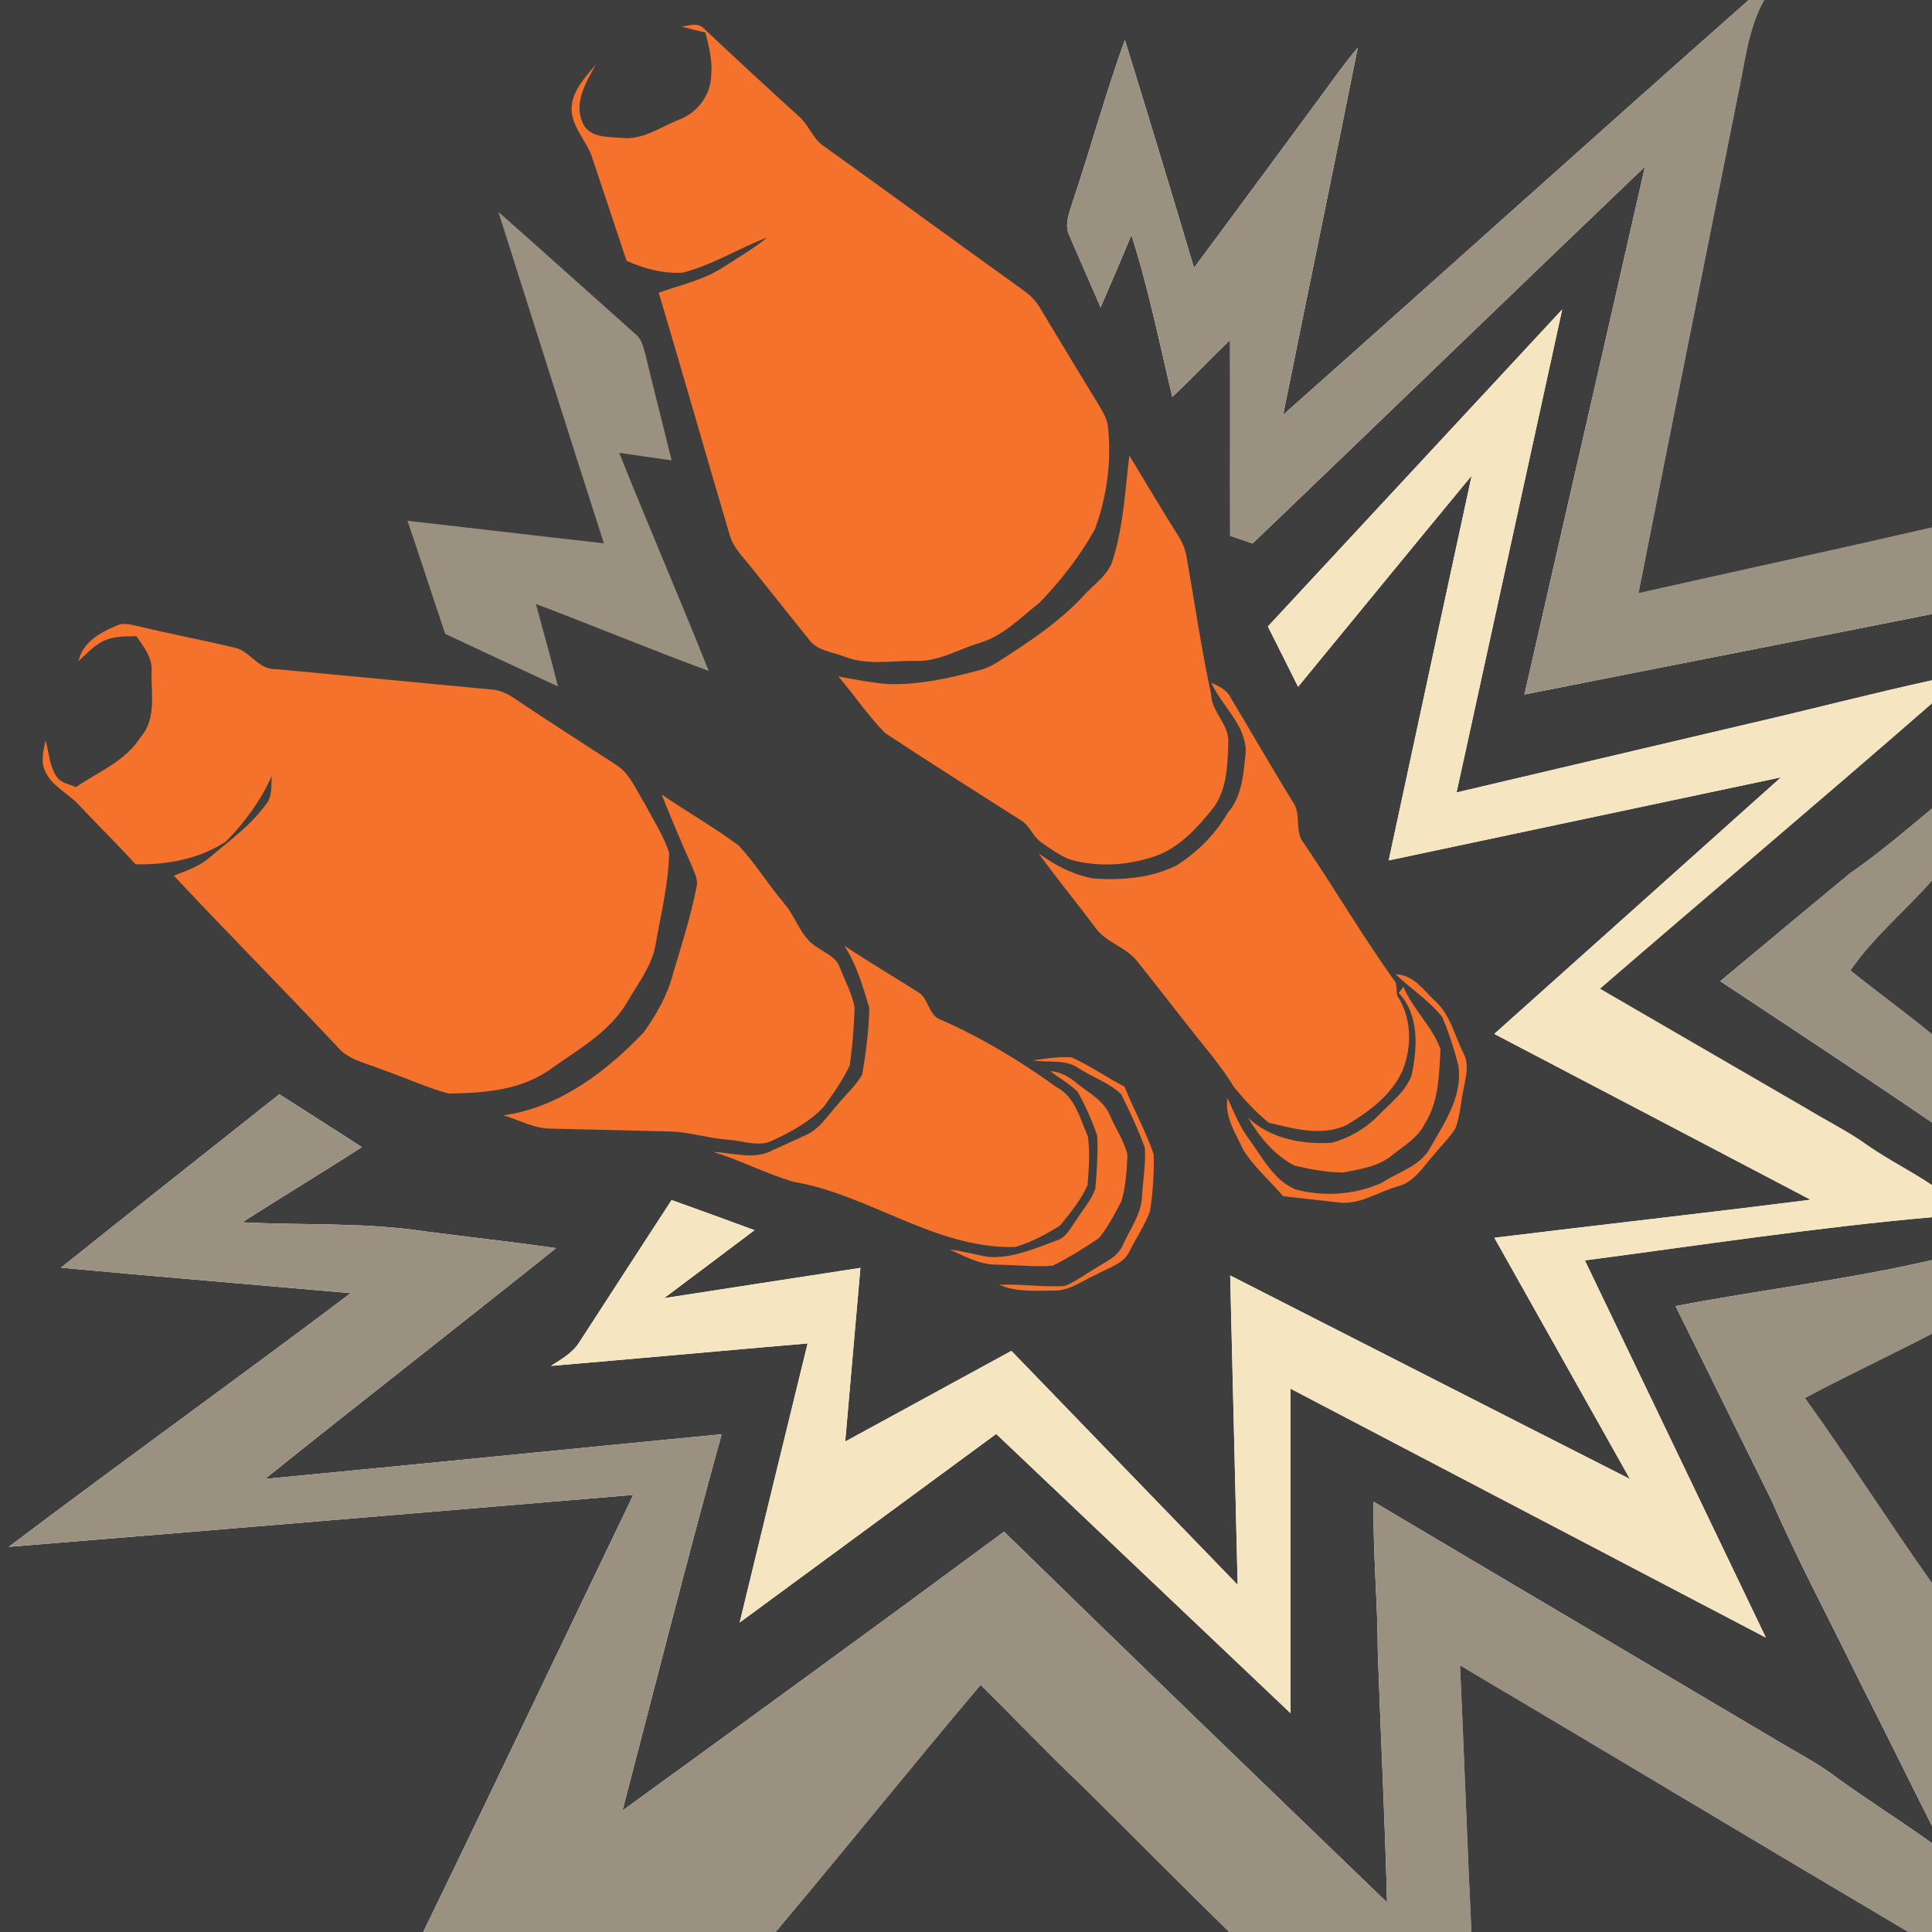
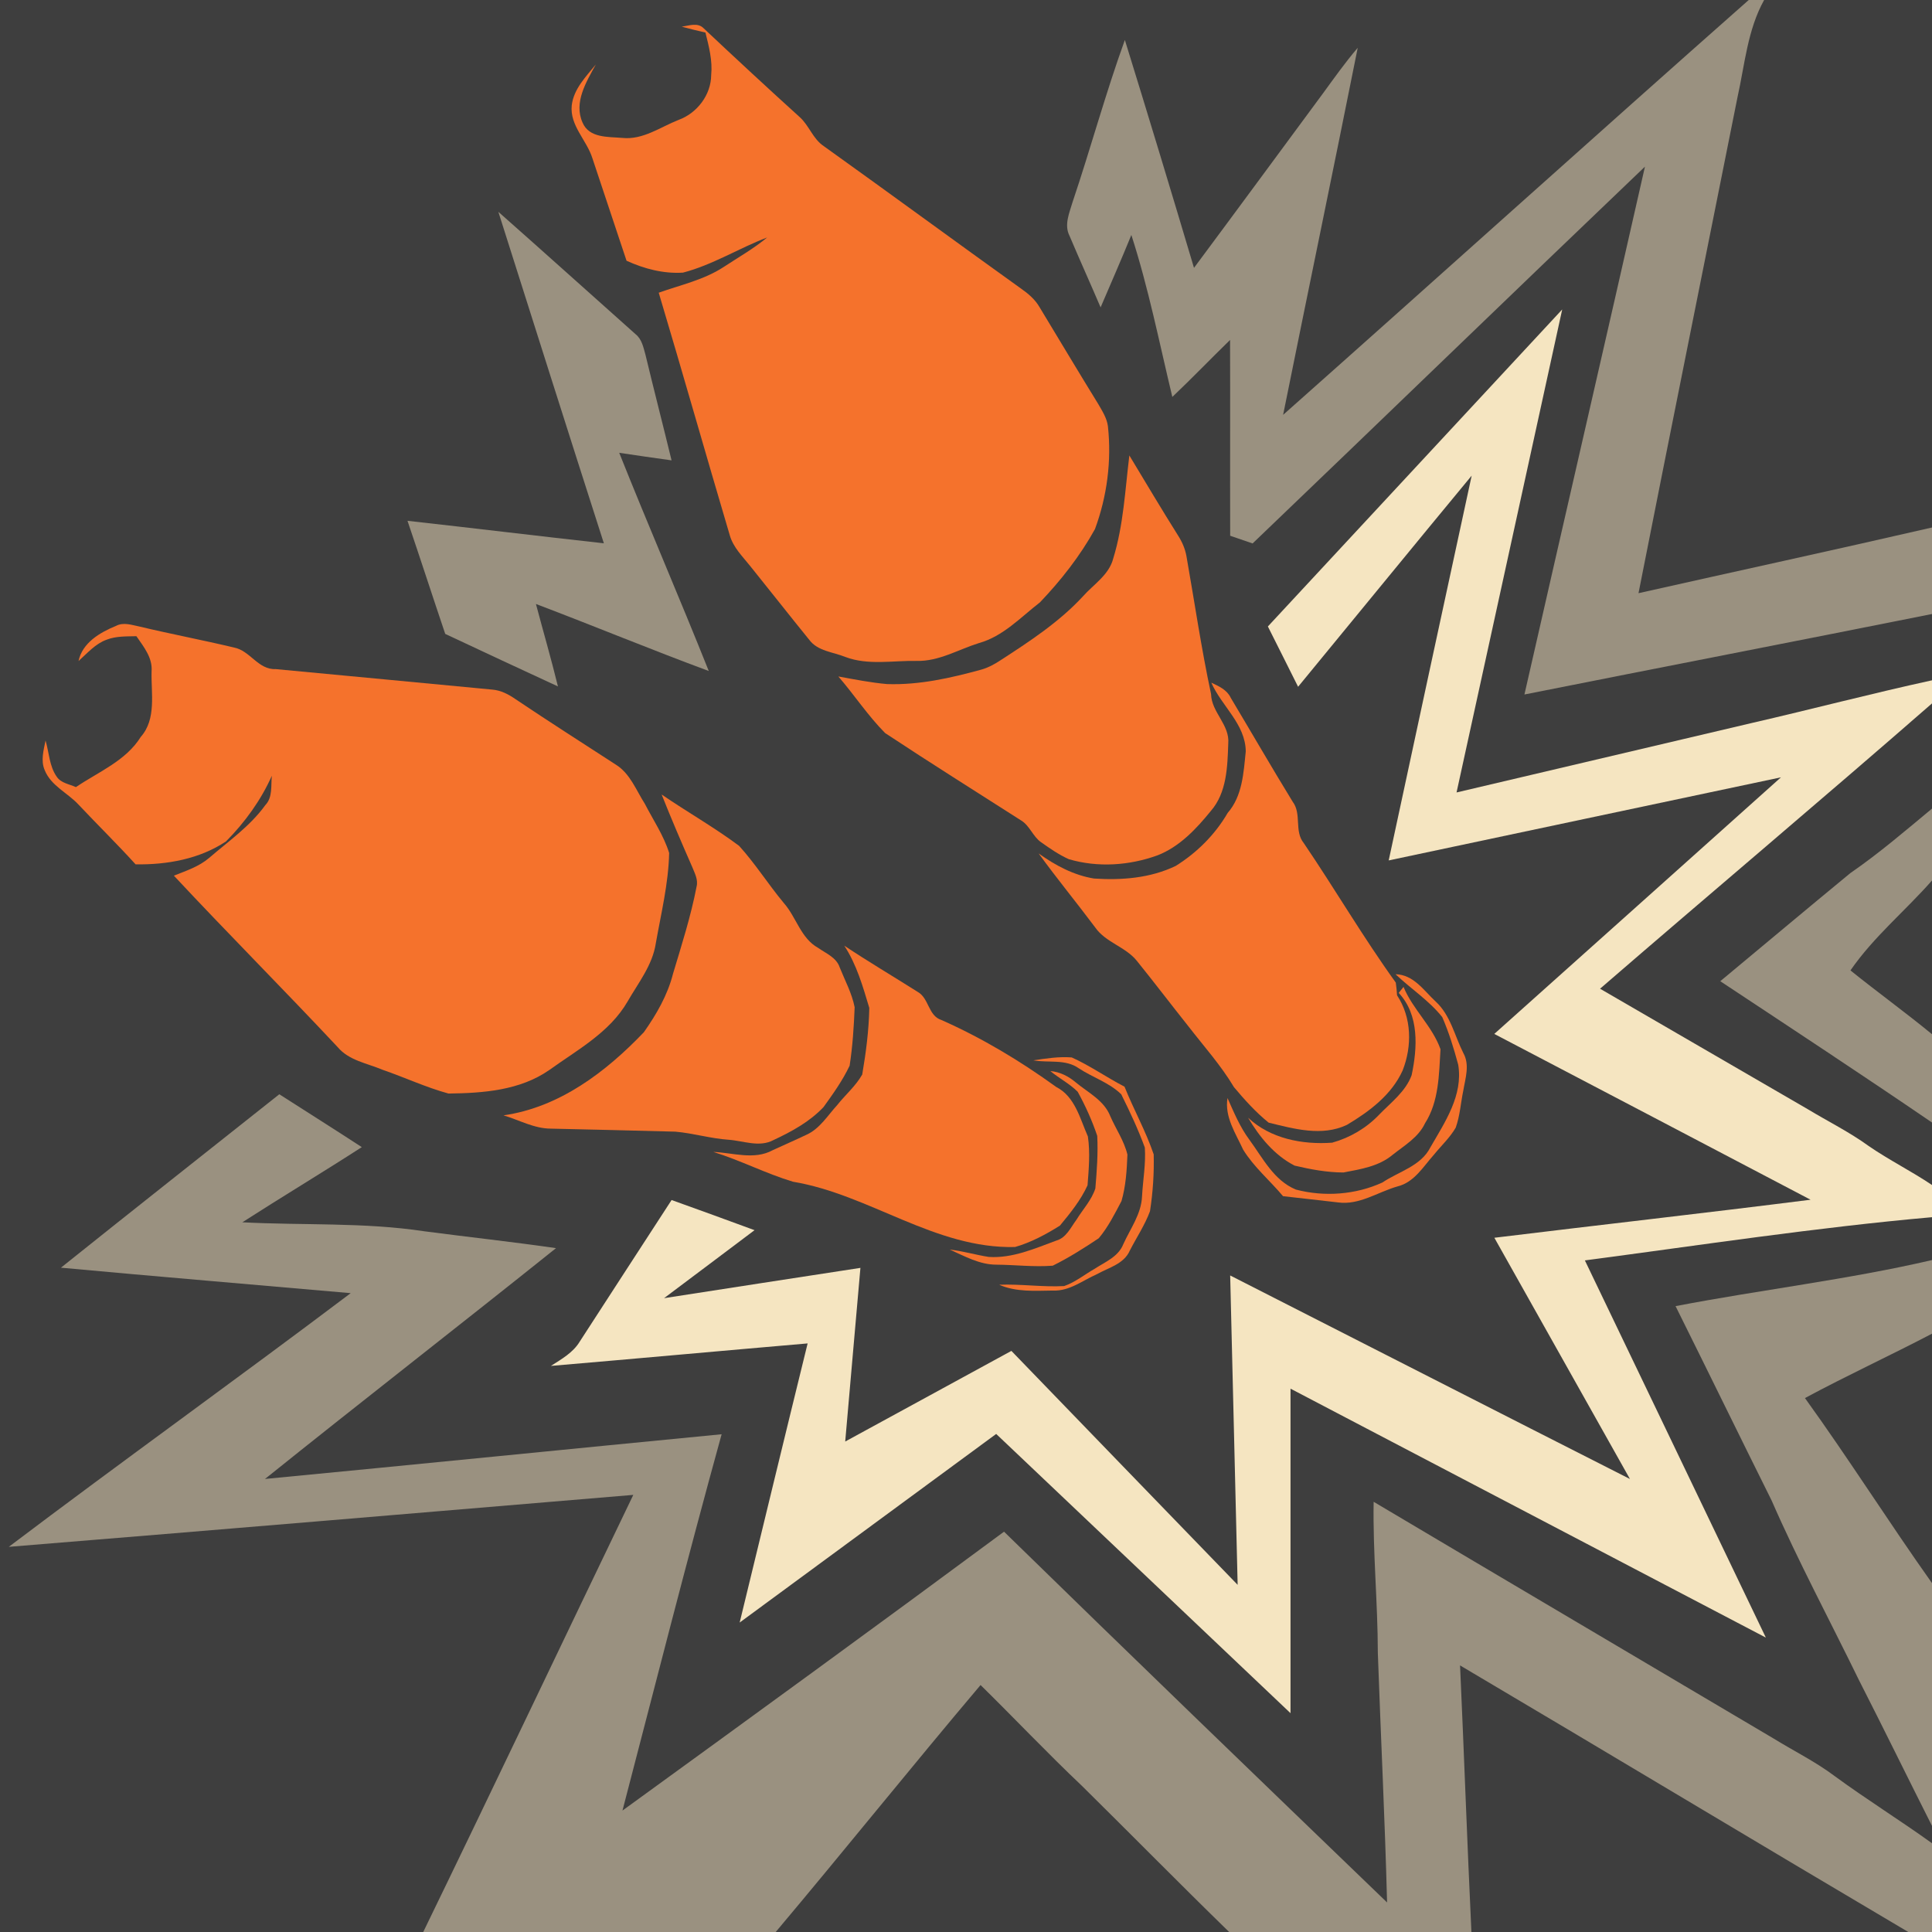
- <svg xmlns="http://www.w3.org/2000/svg" width="512pt" height="512pt" viewBox="0 0 512 512" version="1.1">
-   <path fill="#3e3e3e" opacity="1.00" d=" M 0.00 0.00 L 463.43 0.00 C 422.15 36.47 381.24 73.38 340.04 109.94 C 346.58 77.50 353.33 45.11 359.81 12.67 C 356.52 16.51 353.60 20.64 350.62 24.72 C 339.22 40.15 327.87 55.60 316.42 70.99 C 310.42 50.82 304.32 30.69 298.10 10.59 C 292.98 24.74 289.05 39.29 284.24 53.56 C 283.40 56.44 281.94 59.61 283.45 62.53 C 286.13 68.87 288.97 75.13 291.67 81.46 C 294.40 75.07 297.20 68.71 299.82 62.27 C 304.37 76.33 307.23 90.84 310.68 105.19 C 315.88 100.26 320.84 95.09 325.98 90.09 C 326.04 107.38 325.96 124.68 326.01 141.98 C 327.99 142.65 329.97 143.33 331.95 144.02 C 366.67 110.79 401.18 77.35 435.93 44.16 C 425.37 90.81 414.60 137.41 403.99 184.05 C 439.98 176.89 476.01 169.91 512.00 162.72 L 512.00 180.29 C 495.95 183.79 480.06 187.97 464.04 191.65 C 438.02 197.76 412.01 203.89 386.00 210.01 C 395.34 167.34 404.67 124.68 414.00 82.01 C 388.00 110.02 361.99 138.00 336.00 166.02 C 338.69 171.34 341.33 176.67 344.01 182.00 C 359.36 163.36 374.61 144.65 390.01 126.05 C 382.65 160.04 375.31 194.02 368.02 228.02 C 402.66 220.64 437.33 213.37 471.97 206.00 C 446.67 228.69 421.32 251.33 396.00 274.00 C 423.94 288.65 451.90 303.25 479.82 317.94 C 451.91 321.47 423.95 324.61 396.02 328.02 C 407.97 349.34 420.00 370.62 431.95 391.95 C 396.61 374.03 361.33 355.98 326.01 338.01 C 326.65 365.34 327.36 392.67 327.99 420.00 C 308.01 399.32 287.98 378.69 268.03 358.00 C 253.34 365.99 238.66 374.00 223.99 382.02 C 225.36 366.68 226.64 351.34 228.02 336.00 C 210.67 338.68 193.32 341.32 175.98 344.03 C 183.97 338.01 191.99 332.04 199.96 326.01 C 192.65 323.29 185.31 320.67 177.98 318.02 C 169.86 330.53 161.72 343.03 153.62 355.56 C 151.85 358.49 148.79 360.19 146.00 361.98 C 168.68 360.05 191.35 357.97 214.03 356.02 C 207.97 380.66 202.01 405.33 196.02 429.99 C 218.68 413.33 241.35 396.68 264.00 380.01 C 289.99 404.68 316.00 429.34 342.00 454.01 C 342.01 425.34 342.00 396.68 342.00 368.01 C 383.99 389.99 425.97 412.00 467.97 433.98 C 452.01 400.65 435.99 367.34 420.01 334.02 C 450.65 329.98 481.21 325.30 512.00 322.57 L 512.00 333.93 C 489.57 339.14 466.64 341.79 444.04 346.14 C 452.57 363.28 460.96 380.49 469.49 397.63 C 476.56 413.82 484.92 429.40 492.66 445.28 C 499.20 458.10 505.51 471.03 512.00 483.88 L 512.00 488.48 C 503.52 482.38 494.62 476.85 486.19 470.67 C 481.15 466.88 475.48 464.09 470.13 460.79 C 434.77 439.84 399.36 418.98 364.03 397.99 C 363.80 411.35 365.12 424.66 365.14 438.02 C 365.91 460.07 367.02 482.11 367.59 504.17 C 333.68 471.50 299.76 438.82 266.08 405.91 C 232.52 430.75 198.75 455.30 164.96 479.82 C 173.64 446.56 182.09 413.23 191.24 380.09 C 150.90 384.00 110.57 388.07 70.22 391.94 C 95.81 371.40 121.73 351.28 147.35 330.77 C 135.73 329.09 124.06 327.83 112.43 326.30 C 96.47 323.88 80.28 324.77 64.22 323.92 C 74.71 317.18 85.41 310.76 95.88 304.00 C 88.63 299.28 81.31 294.66 74.02 289.99 C 54.72 305.30 35.39 320.56 16.15 335.95 C 41.74 338.32 67.34 340.44 92.94 342.70 C 62.91 365.35 32.33 387.26 2.33 409.93 C 57.50 405.44 112.67 400.79 167.83 396.16 C 149.24 434.76 130.88 473.47 112.16 512.00 L 0.00 512.00 L 0.00 0.00 Z" />
-   <path fill="#9a9180" opacity="1.00" d=" M 463.43 0.00 L 467.51 0.00 C 463.10 7.92 462.39 17.10 460.45 25.79 C 451.72 69.59 442.86 113.37 434.22 157.20 C 460.14 151.38 486.11 145.75 512.00 139.79 L 512.00 162.72 C 476.01 169.91 439.98 176.89 403.99 184.05 C 414.60 137.41 425.37 90.81 435.93 44.16 C 401.18 77.35 366.67 110.79 331.95 144.02 C 329.97 143.33 327.99 142.65 326.01 141.98 C 325.96 124.68 326.04 107.38 325.98 90.09 C 320.84 95.09 315.88 100.26 310.68 105.19 C 307.23 90.84 304.37 76.33 299.82 62.27 C 297.20 68.71 294.40 75.07 291.67 81.46 C 288.97 75.13 286.13 68.87 283.45 62.53 C 281.94 59.61 283.40 56.44 284.24 53.56 C 289.05 39.29 292.98 24.74 298.10 10.59 C 304.32 30.69 310.42 50.82 316.42 70.99 C 327.87 55.60 339.22 40.15 350.62 24.72 C 353.60 20.64 356.52 16.51 359.81 12.67 C 353.33 45.11 346.58 77.50 340.04 109.94 C 381.24 73.38 422.15 36.47 463.43 0.00 Z" />
-   <path fill="#3e3e3e" opacity="1.00" d=" M 467.51 0.00 L 512.00 0.00 L 512.00 139.79 C 486.11 145.75 460.14 151.38 434.22 157.20 C 442.86 113.37 451.72 69.59 460.45 25.79 C 462.39 17.10 463.10 7.92 467.51 0.00 Z" />
-   <path fill="#f5722c" opacity="1.00" d=" M 180.67 7.07 C 182.59 6.80 184.93 5.88 186.49 7.51 C 194.90 15.42 203.37 23.28 211.93 31.03 C 214.44 33.28 215.43 36.82 218.30 38.72 C 235.77 51.22 253.09 63.94 270.56 76.46 C 272.48 77.80 274.32 79.35 275.50 81.42 C 280.67 89.96 285.78 98.53 291.02 107.03 C 292.09 108.89 293.33 110.78 293.61 112.96 C 294.61 122.15 293.38 131.55 290.18 140.21 C 286.26 147.31 281.18 153.78 275.60 159.63 C 270.47 163.59 265.84 168.65 259.40 170.43 C 253.96 172.13 248.82 175.29 242.96 175.15 C 236.65 175.02 230.09 176.39 224.02 174.10 C 220.78 172.78 216.70 172.57 214.47 169.57 C 209.21 163.09 204.06 156.52 198.83 150.03 C 196.78 147.45 194.28 145.05 193.38 141.79 C 187.04 120.40 180.96 98.94 174.57 77.57 C 180.36 75.51 186.53 74.18 191.74 70.78 C 195.63 68.22 199.71 65.91 203.31 62.93 C 195.78 65.79 188.85 70.21 180.99 72.25 C 175.83 72.58 170.71 71.23 166.04 69.10 C 163.01 60.04 159.99 50.99 156.99 41.93 C 155.49 37.12 150.95 33.27 151.52 27.90 C 152.04 23.57 155.27 20.32 157.90 17.09 C 155.38 21.68 152.00 27.14 154.37 32.46 C 156.13 36.64 161.15 36.22 164.91 36.55 C 170.40 37.12 174.98 33.68 179.84 31.77 C 184.72 30.00 188.44 25.15 188.47 19.89 C 188.86 16.07 187.86 12.30 186.95 8.63 C 184.85 8.15 182.75 7.63 180.67 7.07 Z" />
-   <path fill="#9a9180" opacity="1.00" d=" M 132.07 56.14 C 144.24 66.89 156.31 77.77 168.44 88.57 C 170.11 89.90 170.51 92.08 171.06 94.03 C 173.30 103.37 175.71 112.67 177.97 122.00 C 173.34 121.37 168.72 120.68 164.10 120.00 C 171.82 139.35 180.11 158.47 187.83 177.82 C 172.47 172.14 157.34 165.86 142.03 160.06 C 143.96 167.34 146.07 174.58 147.86 181.91 C 137.89 177.30 127.93 172.67 117.99 167.99 C 114.62 158.01 111.38 147.99 107.99 138.02 C 125.35 139.95 142.68 142.06 160.03 143.98 C 150.64 114.73 141.36 85.43 132.07 56.14 Z" />
-   <path fill="#f5e5c1" opacity="1.00" d=" M 336.00 166.02 C 361.99 138.00 388.00 110.02 414.00 82.01 C 404.67 124.68 395.34 167.34 386.00 210.01 C 412.01 203.89 438.02 197.76 464.04 191.65 C 480.06 187.97 495.95 183.79 512.00 180.29 L 512.00 186.41 C 482.87 211.83 453.28 236.73 424.03 262.02 C 442.36 272.67 460.71 283.28 479.04 293.93 C 484.44 297.19 490.11 300.00 495.23 303.71 C 500.64 307.44 506.55 310.37 512.00 314.04 L 512.00 322.57 C 481.21 325.30 450.65 329.98 420.01 334.02 C 435.99 367.34 452.01 400.65 467.97 433.98 C 425.97 412.00 383.99 389.99 342.00 368.01 C 342.00 396.68 342.01 425.34 342.00 454.01 C 316.00 429.34 289.99 404.68 264.00 380.01 C 241.35 396.68 218.68 413.33 196.02 429.99 C 202.01 405.33 207.97 380.66 214.03 356.02 C 191.35 357.97 168.68 360.05 146.00 361.98 C 148.79 360.19 151.85 358.49 153.62 355.56 C 161.72 343.03 169.86 330.53 177.98 318.02 C 185.31 320.67 192.65 323.29 199.96 326.01 C 191.99 332.04 183.97 338.01 175.98 344.03 C 193.32 341.32 210.67 338.68 228.02 336.00 C 226.64 351.34 225.36 366.68 223.99 382.02 C 238.66 374.00 253.34 365.99 268.03 358.00 C 287.98 378.69 308.01 399.32 327.99 420.00 C 327.36 392.67 326.65 365.34 326.01 338.01 C 361.33 355.98 396.61 374.03 431.95 391.95 C 420.00 370.62 407.97 349.34 396.02 328.02 C 423.95 324.61 451.91 321.47 479.82 317.94 C 451.90 303.25 423.94 288.65 396.00 274.00 C 421.32 251.33 446.67 228.69 471.97 206.00 C 437.33 213.37 402.66 220.64 368.02 228.02 C 375.31 194.02 382.65 160.04 390.01 126.05 C 374.61 144.65 359.36 163.36 344.01 182.00 C 341.33 176.67 338.69 171.34 336.00 166.02 Z" />
-   <path fill="#f5722c" opacity="1.00" d=" M 299.29 120.70 C 303.57 127.79 307.79 134.91 312.20 141.92 C 313.27 143.59 314.07 145.42 314.42 147.38 C 316.57 159.56 318.35 171.82 320.94 183.92 C 321.06 188.81 325.94 192.04 325.50 197.06 C 325.29 203.18 325.13 210.05 320.88 214.92 C 317.01 219.69 312.58 224.41 306.74 226.68 C 299.25 229.39 290.93 229.95 283.26 227.70 C 280.61 226.51 278.20 224.83 275.84 223.16 C 273.70 221.63 272.90 218.84 270.64 217.45 C 258.60 209.75 246.48 202.15 234.57 194.27 C 230.00 189.67 226.41 184.17 222.17 179.27 C 226.46 180.05 230.76 180.91 235.12 181.29 C 243.62 181.57 251.97 179.68 260.11 177.44 C 261.89 176.93 263.52 176.05 265.05 175.04 C 272.81 170.01 280.65 164.89 286.97 158.06 C 289.81 154.85 293.90 152.38 295.02 148.00 C 297.74 139.16 298.17 129.82 299.29 120.70 Z" />
-   <path fill="#f5722c" opacity="1.00" d=" M 30.74 165.87 C 32.72 164.81 34.96 165.64 37.00 166.05 C 45.30 168.03 53.70 169.62 62.01 171.60 C 66.29 172.41 68.41 177.54 73.07 177.32 C 92.20 179.10 111.32 180.95 130.45 182.75 C 132.72 182.93 134.77 184.00 136.61 185.28 C 145.40 191.19 154.33 196.87 163.21 202.64 C 167.00 205.00 168.58 209.41 170.89 213.02 C 173.10 217.31 175.89 221.41 177.33 226.04 C 177.16 234.15 175.19 242.07 173.79 250.02 C 172.91 255.80 169.15 260.47 166.32 265.40 C 161.58 273.61 153.01 278.21 145.56 283.57 C 137.78 288.99 128.02 289.69 118.85 289.80 C 112.87 288.16 107.21 285.51 101.35 283.49 C 97.28 281.77 92.47 281.05 89.49 277.50 C 75.17 262.21 60.37 247.37 46.08 232.06 C 49.31 230.77 52.73 229.66 55.42 227.36 C 60.58 222.91 66.27 218.96 70.31 213.37 C 72.31 211.29 71.76 208.21 72.04 205.59 C 69.14 212.09 64.89 217.94 59.90 222.98 C 52.88 227.66 44.25 229.20 35.93 229.06 C 31.03 223.65 25.81 218.55 20.81 213.23 C 17.91 210.09 13.50 208.25 11.84 204.08 C 10.75 201.57 11.57 198.79 12.07 196.24 C 13.01 199.43 13.06 203.01 15.02 205.82 C 16.16 207.54 18.38 207.80 20.12 208.59 C 26.11 204.53 33.34 201.65 37.31 195.28 C 41.50 190.54 40.02 183.74 40.17 177.97 C 40.48 174.31 38.08 171.42 36.15 168.60 C 33.52 168.67 30.80 168.55 28.30 169.51 C 25.27 170.58 23.15 173.11 20.81 175.18 C 21.84 170.32 26.49 167.61 30.74 165.87 Z" />
-   <path fill="#f5722c" opacity="1.00" d=" M 321.01 180.91 C 322.99 181.84 325.16 182.80 326.15 184.91 C 331.63 194.08 336.98 203.34 342.57 212.46 C 345.02 215.70 342.92 220.27 345.52 223.44 C 353.81 235.65 361.27 248.44 369.90 260.40 C 370.06 261.52 370.17 262.64 370.23 263.77 C 374.14 269.67 374.25 277.25 371.71 283.69 C 368.79 290.16 362.88 294.56 356.95 298.10 C 350.33 301.25 342.91 299.15 336.20 297.51 C 332.80 294.76 329.82 291.45 327.01 288.10 C 323.57 282.33 319.07 277.32 314.97 272.02 C 310.38 266.26 305.92 260.38 301.29 254.65 C 298.27 250.88 293.03 249.79 290.24 245.78 C 285.31 239.19 280.08 232.83 275.25 226.17 C 279.64 229.32 284.53 231.94 289.91 232.82 C 297.26 233.31 304.87 232.72 311.59 229.47 C 317.23 225.94 322.00 221.19 325.35 215.43 C 329.27 210.94 329.56 204.75 330.14 199.11 C 330.04 191.85 323.74 187.15 321.01 180.91 Z" />
-   <path fill="#3e3e3e" opacity="1.00" d=" M 424.03 262.02 C 453.28 236.73 482.87 211.83 512.00 186.41 L 512.00 214.29 C 504.93 220.16 497.94 226.16 490.36 231.38 C 478.83 240.87 467.38 250.48 455.89 260.03 C 474.64 272.44 493.43 284.80 512.00 297.48 L 512.00 314.04 C 506.55 310.37 500.64 307.44 495.23 303.71 C 490.11 300.00 484.44 297.19 479.04 293.93 C 460.71 283.28 442.36 272.67 424.03 262.02 Z" />
-   <path fill="#f5722c" opacity="1.00" d=" M 175.34 210.55 C 182.11 215.19 189.29 219.25 195.87 224.16 C 200.18 228.91 203.61 234.38 207.71 239.30 C 211.04 243.06 212.21 248.66 216.83 251.21 C 218.92 252.68 221.66 253.74 222.53 256.37 C 223.92 259.85 225.77 263.23 226.49 266.93 C 226.29 272.10 225.95 277.31 225.16 282.42 C 223.31 286.32 220.77 289.89 218.24 293.39 C 214.59 297.26 209.80 299.88 205.02 302.11 C 201.24 304.16 196.99 302.31 193.02 302.04 C 188.27 301.71 183.69 300.31 178.97 299.90 C 167.97 299.61 156.98 299.34 145.98 299.10 C 141.54 299.09 137.59 296.81 133.43 295.58 C 148.25 293.47 160.58 284.07 170.63 273.55 C 173.96 268.82 176.92 263.72 178.35 258.07 C 180.64 250.43 183.09 242.81 184.60 234.96 C 185.07 233.11 184.09 231.38 183.43 229.72 C 180.64 223.37 177.90 216.99 175.34 210.55 Z" />
-   <path fill="#9a9180" opacity="1.00" d=" M 490.36 231.38 C 497.94 226.16 504.93 220.16 512.00 214.29 L 512.00 233.34 C 504.92 241.39 496.51 248.29 490.39 257.17 C 497.51 262.91 504.93 268.27 512.00 274.08 L 512.00 297.48 C 493.43 284.80 474.64 272.44 455.89 260.03 C 467.38 250.48 478.83 240.87 490.36 231.38 Z" />
-   <path fill="#3e3e3e" opacity="1.00" d=" M 490.39 257.17 C 496.51 248.29 504.92 241.39 512.00 233.34 L 512.00 274.08 C 504.93 268.27 497.51 262.91 490.39 257.17 Z" />
-   <path fill="#f5722c" opacity="1.00" d=" M 223.74 250.61 C 230.10 254.85 236.69 258.74 243.15 262.83 C 246.24 264.51 245.93 269.19 249.51 270.32 C 260.28 275.10 270.38 281.16 279.91 288.06 C 284.90 290.60 286.21 296.46 288.30 301.17 C 288.93 305.43 288.54 309.83 288.21 314.11 C 286.43 318.04 283.63 321.50 280.89 324.80 C 277.19 327.13 273.20 329.27 269.00 330.47 C 247.84 331.00 230.44 316.55 210.15 313.17 C 202.95 311.00 196.23 307.50 189.04 305.27 C 194.24 305.49 199.86 307.48 204.74 304.83 C 207.73 303.44 210.75 302.14 213.72 300.72 C 217.27 299.12 219.32 295.63 221.86 292.87 C 224.02 290.13 226.77 287.82 228.50 284.76 C 229.49 278.94 230.27 273.00 230.37 267.10 C 228.67 261.44 227.02 255.60 223.74 250.61 Z" />
-   <path fill="#f5722c" opacity="1.00" d=" M 369.83 258.18 C 374.66 258.30 377.30 262.49 380.48 265.43 C 384.39 269.02 385.48 274.46 387.79 279.05 C 389.56 282.19 388.33 285.77 387.78 289.06 C 387.10 292.31 386.91 295.69 385.78 298.84 C 384.24 301.50 381.95 303.61 380.03 305.98 C 377.17 309.17 374.80 313.33 370.33 314.42 C 365.12 315.91 360.20 319.44 354.57 318.65 C 349.72 318.12 344.87 317.52 340.02 317.00 C 336.55 312.86 332.31 309.31 329.46 304.69 C 327.46 300.35 324.49 296.00 325.30 290.99 C 327.00 294.80 328.61 298.70 331.12 302.07 C 334.66 306.90 337.59 312.84 343.43 315.25 C 350.97 317.23 359.28 316.62 366.36 313.37 C 370.69 310.45 376.56 309.04 379.07 304.05 C 382.91 297.40 387.79 290.24 386.44 282.15 C 385.29 277.88 383.98 273.60 382.21 269.54 C 378.71 265.14 373.89 262.04 369.83 258.18 Z" />
-   <path fill="#f5722c" opacity="1.00" d=" M 370.67 263.13 C 371.08 262.59 371.51 262.06 371.95 261.54 C 374.39 267.49 379.57 271.93 381.75 278.06 C 381.34 284.71 381.36 291.87 377.64 297.69 C 375.88 301.45 372.15 303.57 369.03 306.06 C 365.40 309.11 360.54 309.86 356.03 310.72 C 351.67 310.71 347.31 309.90 343.08 308.90 C 337.72 306.15 333.78 301.31 330.76 296.21 C 336.67 301.77 345.17 303.39 353.04 302.82 C 357.73 301.52 362.09 298.96 365.46 295.43 C 368.59 292.18 372.50 289.31 374.10 284.93 C 375.64 277.66 376.15 268.95 370.67 263.13 Z" />
-   <path fill="#f5722c" opacity="1.00" d=" M 273.84 281.00 C 277.20 280.51 280.61 279.96 284.02 280.23 C 288.88 282.41 293.27 285.54 298.01 287.98 C 300.42 294.02 303.65 299.75 305.74 305.91 C 305.87 310.93 305.53 316.02 304.76 320.98 C 303.40 324.66 301.19 327.95 299.41 331.42 C 297.86 334.98 293.81 335.93 290.72 337.66 C 286.92 339.33 283.40 342.21 279.04 342.01 C 274.26 342.07 269.28 342.44 264.79 340.47 C 270.54 340.24 276.27 341.13 282.01 340.82 C 284.96 339.80 287.41 337.77 290.10 336.24 C 292.88 334.42 296.37 333.06 297.68 329.73 C 299.55 325.61 302.45 321.73 302.65 317.07 C 302.88 312.75 303.69 308.43 303.39 304.11 C 301.62 299.28 299.43 294.60 297.14 290.00 C 294.00 286.92 289.55 285.53 285.89 283.11 C 282.34 280.59 277.87 281.73 273.84 281.00 Z" />
-   <path fill="#f5722c" opacity="1.00" d=" M 278.35 283.84 C 280.90 284.06 283.17 285.22 285.09 286.85 C 288.36 289.56 292.59 291.60 294.23 295.79 C 295.71 299.19 297.91 302.34 298.78 305.98 C 298.62 310.10 298.36 314.31 297.21 318.28 C 295.42 321.68 293.66 325.20 291.18 328.15 C 287.26 330.77 283.22 333.33 278.99 335.42 C 274.02 335.81 269.04 335.19 264.06 335.15 C 259.60 335.16 255.64 332.90 251.69 331.15 C 255.18 331.54 258.56 332.56 262.04 333.10 C 268.30 333.50 274.16 330.90 279.90 328.78 C 282.59 328.03 283.74 325.30 285.27 323.25 C 286.95 320.50 289.28 318.05 290.28 314.95 C 290.67 310.33 291.02 305.66 290.78 301.02 C 289.43 296.99 287.65 293.05 285.60 289.33 C 283.45 287.17 280.68 285.78 278.35 283.84 Z" />
-   <path fill="#9a9180" opacity="1.00" d=" M 16.15 335.95 C 35.39 320.56 54.72 305.30 74.02 289.99 C 81.31 294.66 88.63 299.28 95.88 304.00 C 85.41 310.76 74.71 317.18 64.22 323.92 C 80.28 324.77 96.47 323.88 112.43 326.30 C 124.06 327.83 135.73 329.09 147.35 330.77 C 121.73 351.28 95.81 371.40 70.22 391.94 C 110.57 388.07 150.90 384.00 191.24 380.09 C 182.09 413.23 173.64 446.56 164.96 479.82 C 198.75 455.30 232.52 430.75 266.08 405.91 C 299.76 438.82 333.68 471.50 367.59 504.17 C 367.02 482.11 365.91 460.07 365.14 438.02 C 365.12 424.66 363.80 411.35 364.03 397.99 C 399.36 418.98 434.77 439.84 470.13 460.79 C 475.48 464.09 481.15 466.88 486.19 470.67 C 494.62 476.85 503.52 482.38 512.00 488.48 L 512.00 512.00 L 505.72 512.00 C 466.06 488.56 426.58 464.80 386.93 441.35 C 388.00 464.90 388.82 488.45 389.94 512.00 L 325.74 512.00 C 312.61 499.21 299.76 486.14 286.71 473.26 C 277.54 464.58 268.87 455.40 259.86 446.55 C 241.56 468.20 223.82 490.32 205.57 512.00 L 112.16 512.00 C 130.88 473.47 149.24 434.76 167.83 396.16 C 112.67 400.79 57.50 405.44 2.33 409.93 C 32.33 387.26 62.91 365.35 92.94 342.70 C 67.34 340.44 41.74 338.32 16.15 335.95 Z" />
-   <path fill="#9a9180" opacity="1.00" d=" M 444.04 346.14 C 466.64 341.79 489.57 339.14 512.00 333.93 L 512.00 353.44 C 500.85 359.27 489.42 364.54 478.33 370.50 C 489.93 386.58 500.52 403.36 512.00 419.54 L 512.00 483.88 C 505.51 471.03 499.20 458.10 492.66 445.28 C 484.92 429.40 476.56 413.82 469.49 397.63 C 460.96 380.49 452.57 363.28 444.04 346.14 Z" />
-   <path fill="#3e3e3e" opacity="1.00" d=" M 478.33 370.50 C 489.42 364.54 500.85 359.27 512.00 353.44 L 512.00 419.54 C 500.52 403.36 489.93 386.58 478.33 370.50 Z" />
-   <path fill="#3e3e3e" opacity="1.00" d=" M 386.93 441.35 C 426.58 464.80 466.06 488.56 505.72 512.00 L 389.94 512.00 C 388.82 488.45 388.00 464.90 386.93 441.35 Z" />
-   <path fill="#3e3e3e" opacity="1.00" d=" M 205.57 512.00 C 223.82 490.32 241.56 468.20 259.86 446.55 C 268.87 455.40 277.54 464.58 286.71 473.26 C 299.76 486.14 312.61 499.21 325.74 512.00 L 205.57 512.00 Z" />
+ <svg xmlns="http://www.w3.org/2000/svg" width="1280" height="1280" viewBox="0 0 1024 1024" version="1.1" id="svg2">
+   <defs id="defs52" />
+   <rect style="fill:#3e3e3e;fill-opacity:1;fill-rule:nonzero;stroke:none" id="rect3031" width="1024" height="1024" x="0" y="0" />
+   <path d="m 926.86,0 8.16,0 C 926.2,15.84 924.78,34.2 920.9,51.58 903.44,139.18 885.72,226.74 868.44,314.4 920.28,302.76 972.22,291.5 1024,279.58 l 0,45.86 C 952.02,339.82 879.96,353.78 807.98,368.1 829.2,274.82 850.74,181.62 871.86,88.32 802.36,154.7 733.34,221.58 663.9,288.04 c -3.96,-1.38 -7.92,-2.74 -11.88,-4.08 -0.1,-34.6 0.06,-69.2 -0.06,-103.78 -10.28,10 -20.2,20.34 -30.6,30.2 -6.9,-28.7 -12.62,-57.72 -21.72,-85.84 -5.24,12.88 -10.84,25.6 -16.3,38.38 -5.4,-12.66 -11.08,-25.18 -16.44,-37.86 -3.02,-5.84 -0.1,-12.18 1.58,-17.94 9.62,-28.54 17.48,-57.64 27.72,-85.94 12.44,40.2 24.64,80.46 36.64,120.8 22.9,-30.78 45.6,-61.68 68.4,-92.54 5.96,-8.16 11.8,-16.42 18.38,-24.1 C 706.66,90.22 693.16,155 680.08,219.88 762.48,146.76 844.3,72.94 926.86,0 z" id="path6" style="fill:#9a9180" />
+   <path d="m 361.34,14.14 c 3.84,-0.54 8.52,-2.38 11.64,0.88 16.82,15.82 33.76,31.54 50.88,47.04 5.02,4.5 7,11.58 12.74,15.38 34.94,25 69.58,50.44 104.52,75.48 3.84,2.68 7.52,5.78 9.88,9.92 10.34,17.08 20.56,34.22 31.04,51.22 2.14,3.72 4.62,7.5 5.18,11.86 2,18.38 -0.46,37.18 -6.86,54.5 -7.84,14.2 -18,27.14 -29.16,38.84 -10.26,7.92 -19.52,18.04 -32.4,21.6 -10.88,3.4 -21.16,9.72 -32.88,9.44 -12.62,-0.26 -25.74,2.48 -37.88,-2.1 -6.48,-2.64 -14.64,-3.06 -19.1,-9.06 -10.52,-12.96 -20.82,-26.1 -31.28,-39.08 -4.1,-5.16 -9.1,-9.96 -10.9,-16.48 -12.68,-42.78 -24.84,-85.7 -37.62,-128.44 11.58,-4.12 23.92,-6.78 34.34,-13.58 7.78,-5.12 15.94,-9.74 23.14,-15.7 -15.06,5.72 -28.92,14.56 -44.64,18.64 -10.32,0.66 -20.56,-2.04 -29.9,-6.3 -6.06,-18.12 -12.1,-36.22 -18.1,-54.34 -3,-9.62 -12.08,-17.32 -10.94,-28.06 1.04,-8.66 7.5,-15.16 12.76,-21.62 -5.04,9.18 -11.8,20.1 -7.06,30.74 3.52,8.36 13.56,7.52 21.08,8.18 10.98,1.14 20.14,-5.74 29.86,-9.56 9.76,-3.54 17.2,-13.24 17.26,-23.76 0.78,-7.64 -1.22,-15.18 -3.04,-22.52 -4.2,-0.96 -8.4,-2 -12.56,-3.12 z" id="path10" style="fill:#f5722c" />
+   <path d="m 264.14,112.28 c 24.34,21.5 48.48,43.26 72.74,64.86 3.34,2.66 4.14,7.02 5.24,10.92 4.48,18.68 9.3,37.28 13.82,55.94 -9.26,-1.26 -18.5,-2.64 -27.74,-4 15.44,38.7 32.02,76.94 47.46,115.64 -30.72,-11.36 -60.98,-23.92 -91.6,-35.52 3.86,14.56 8.08,29.04 11.66,43.7 -19.94,-9.22 -39.86,-18.48 -59.74,-27.84 -6.74,-19.96 -13.22,-40 -20,-59.94 34.72,3.86 69.38,8.08 104.08,11.92 -18.78,-58.5 -37.34,-117.1 -55.92,-175.68 z" id="path12" style="fill:#9a9180" />
+   <path d="m 672,332.04 c 51.98,-56.04 104,-112 156,-168.02 -18.66,85.34 -37.32,170.66 -56,256 52.02,-12.24 104.04,-24.5 156.08,-36.72 32.04,-7.36 63.82,-15.72 95.92,-22.72 l 0,12.24 c -58.26,50.84 -117.44,100.64 -175.94,151.22 36.66,21.3 73.36,42.52 110.02,63.82 10.8,6.52 22.14,12.14 32.38,19.56 10.82,7.46 22.64,13.32 33.54,20.66 l 0,17.06 c -61.58,5.46 -122.7,14.82 -183.98,22.9 31.96,66.64 64,133.26 95.92,199.92 C 851.94,824 767.98,779.98 684,736.02 c 0,57.34 0.02,114.66 0,172 -52,-49.34 -104.02,-98.66 -156,-148 -45.3,33.34 -90.64,66.64 -135.96,99.96 11.98,-49.32 23.9,-98.66 36.02,-147.94 -45.36,3.9 -90.7,8.06 -136.06,11.92 5.58,-3.58 11.7,-6.98 15.24,-12.84 16.2,-25.06 32.48,-50.06 48.72,-75.08 14.66,5.3 29.34,10.54 43.96,15.98 -15.94,12.06 -31.98,24 -47.96,36.04 34.68,-5.42 69.38,-10.7 104.08,-16.06 -2.76,30.68 -5.32,61.36 -8.06,92.04 29.34,-16.04 58.7,-32.06 88.08,-48.04 39.9,41.38 79.96,82.64 119.92,124 -1.26,-54.66 -2.68,-109.32 -3.96,-163.98 70.64,35.94 141.2,72.04 211.88,107.88 C 840,741.24 815.94,698.68 792.04,656.04 847.9,649.22 903.82,642.94 959.64,635.88 903.8,606.5 847.88,577.3 792,548 c 50.64,-45.34 101.34,-90.62 151.94,-136 -69.28,14.74 -138.62,29.28 -207.9,44.04 14.58,-68 29.26,-135.96 43.98,-203.94 -30.8,37.2 -61.3,74.62 -92,111.9 -5.36,-10.66 -10.64,-21.32 -16.02,-31.96 z" id="path14" style="fill:#f5e5c1" />
+   <path d="m 598.58,241.4 c 8.56,14.18 17,28.42 25.82,42.44 2.14,3.34 3.74,7 4.44,10.92 4.3,24.36 7.86,48.88 13.04,73.08 0.24,9.78 10,16.24 9.12,26.28 -0.42,12.24 -0.74,25.98 -9.24,35.72 -7.74,9.54 -16.6,18.98 -28.28,23.52 -14.98,5.42 -31.62,6.54 -46.96,2.04 -5.3,-2.38 -10.12,-5.74 -14.84,-9.08 -4.28,-3.06 -5.88,-8.64 -10.4,-11.42 -24.08,-15.4 -48.32,-30.6 -72.14,-46.36 -9.14,-9.2 -16.32,-20.2 -24.8,-30 8.58,1.56 17.18,3.28 25.9,4.04 17,0.56 33.7,-3.22 49.98,-7.7 3.56,-1.02 6.82,-2.78 9.88,-4.8 15.52,-10.06 31.2,-20.3 43.84,-33.96 5.68,-6.42 13.86,-11.36 16.1,-20.12 5.44,-17.68 6.3,-36.36 8.54,-54.6 z" id="path16" style="fill:#f5722c" />
+   <path d="m 61.48,331.74 c 3.96,-2.12 8.44,-0.46 12.52,0.36 16.6,3.96 33.4,7.14 50.02,11.1 8.56,1.62 12.8,11.88 22.12,11.44 38.26,3.56 76.5,7.26 114.76,10.86 4.54,0.36 8.64,2.5 12.32,5.06 17.58,11.82 35.44,23.18 53.2,34.72 7.58,4.72 10.74,13.54 15.36,20.76 4.42,8.58 10,16.78 12.88,26.04 -0.34,16.22 -4.28,32.06 -7.08,47.96 -1.76,11.56 -9.28,20.9 -14.94,30.76 -9.48,16.42 -26.62,25.62 -41.52,36.34 -15.56,10.84 -35.08,12.24 -53.42,12.46 -11.96,-3.28 -23.28,-8.58 -35,-12.62 -8.14,-3.44 -17.76,-4.88 -23.72,-11.98 -28.64,-30.58 -58.24,-60.26 -86.82,-90.88 6.46,-2.58 13.3,-4.8 18.68,-9.4 10.32,-8.9 21.7,-16.8 29.78,-27.98 4,-4.16 2.9,-10.32 3.46,-15.56 -5.8,13 -14.3,24.7 -24.28,34.78 -14.04,9.36 -31.3,12.44 -47.94,12.16 C 62.06,447.3 51.62,437.1 41.62,426.46 35.82,420.18 27,416.5 23.68,408.16 c -2.18,-5.02 -0.54,-10.58 0.46,-15.68 1.88,6.38 1.98,13.54 5.9,19.16 2.28,3.44 6.72,3.96 10.2,5.54 11.98,-8.12 26.44,-13.88 34.38,-26.62 8.38,-9.48 5.42,-23.08 5.72,-34.62 0.62,-7.32 -4.18,-13.1 -8.04,-18.74 -5.26,0.14 -10.7,-0.1 -15.7,1.82 -6.06,2.14 -10.3,7.2 -14.98,11.34 2.06,-9.72 11.36,-15.14 19.86,-18.62 z" id="path18" style="fill:#f5722c" />
+   <path d="m 642.02,361.82 c 3.96,1.86 8.3,3.78 10.28,8 10.96,18.34 21.66,36.86 32.84,55.1 4.9,6.48 0.7,15.62 5.9,21.96 16.58,24.42 31.5,50 48.76,73.92 0.32,2.24 0.54,4.48 0.66,6.74 7.82,11.8 8.04,26.96 2.96,39.84 -5.84,12.94 -17.66,21.74 -29.52,28.82 -13.24,6.3 -28.08,2.1 -41.5,-1.18 -6.8,-5.5 -12.76,-12.12 -18.38,-18.82 -6.88,-11.54 -15.88,-21.56 -24.08,-32.16 -9.18,-11.52 -18.1,-23.28 -27.36,-34.74 -6.04,-7.54 -16.52,-9.72 -22.1,-17.74 -9.86,-13.18 -20.32,-25.9 -29.98,-39.22 8.78,6.3 18.56,11.54 29.32,13.3 14.7,0.98 29.92,-0.2 43.36,-6.7 11.28,-7.06 20.82,-16.56 27.52,-28.08 7.84,-8.98 8.42,-21.36 9.58,-32.64 -0.2,-14.52 -12.8,-23.92 -18.26,-36.4 z" id="path20" style="fill:#f5722c" />
+   <path d="m 350.68,421.1 c 13.54,9.28 27.9,17.4 41.06,27.22 8.62,9.5 15.48,20.44 23.68,30.28 6.66,7.52 9,18.72 18.24,23.82 4.18,2.94 9.66,5.06 11.4,10.32 2.78,6.96 6.48,13.72 7.92,21.12 -0.4,10.34 -1.08,20.76 -2.66,30.98 -3.7,7.8 -8.78,14.94 -13.84,21.94 -7.3,7.74 -16.88,12.98 -26.44,17.44 -7.56,4.1 -16.06,0.4 -24,-0.14 -9.5,-0.66 -18.66,-3.46 -28.1,-4.28 -22,-0.58 -43.98,-1.12 -65.98,-1.6 -8.88,-0.02 -16.78,-4.58 -25.1,-7.04 29.64,-4.22 54.3,-23.02 74.4,-44.06 6.66,-9.46 12.58,-19.66 15.44,-30.96 4.58,-15.28 9.48,-30.52 12.5,-46.22 0.94,-3.7 -1.02,-7.16 -2.34,-10.48 -5.58,-12.7 -11.06,-25.46 -16.18,-38.34 z" id="path24" style="fill:#f5722c" />
+   <path d="m 980.72,462.76 c 15.16,-10.44 29.14,-22.44 43.28,-34.18 l 0,38.1 c -14.16,16.1 -30.98,29.9 -43.22,47.66 14.24,11.48 29.08,22.2 43.22,33.82 l 0,46.8 c -37.14,-25.36 -74.72,-50.08 -112.22,-74.9 22.98,-19.1 45.88,-38.32 68.94,-57.3 z" id="path26" style="fill:#9a9180" />
+   <path d="m 447.48,501.22 c 12.72,8.48 25.9,16.26 38.82,24.44 6.18,3.36 5.56,12.72 12.72,14.98 21.54,9.56 41.74,21.68 60.8,35.48 9.98,5.08 12.6,16.8 16.78,26.22 1.26,8.52 0.48,17.32 -0.18,25.88 -3.56,7.86 -9.16,14.78 -14.64,21.38 -7.4,4.66 -15.38,8.94 -23.78,11.34 C 495.68,662 460.88,633.1 420.3,626.34 405.9,622 392.46,615 378.08,610.54 c 10.4,0.44 21.64,4.42 31.4,-0.88 5.98,-2.78 12.02,-5.38 17.96,-8.22 7.1,-3.2 11.2,-10.18 16.28,-15.7 4.32,-5.48 9.82,-10.1 13.28,-16.22 1.98,-11.64 3.54,-23.52 3.74,-35.32 -3.4,-11.32 -6.7,-23 -13.26,-32.98 z" id="path30" style="fill:#f5722c" />
+   <path d="m 739.66,516.36 c 9.66,0.24 14.94,8.62 21.3,14.5 7.82,7.18 10,18.06 14.62,27.24 3.54,6.28 1.08,13.44 -0.02,20.02 -1.36,6.5 -1.74,13.26 -4,19.56 -3.08,5.32 -7.66,9.54 -11.5,14.28 -5.72,6.38 -10.46,14.7 -19.4,16.88 -10.42,2.98 -20.26,10.04 -31.52,8.46 -9.7,-1.06 -19.4,-2.26 -29.1,-3.3 -6.94,-8.28 -15.42,-15.38 -21.12,-24.62 -4,-8.68 -9.94,-17.38 -8.32,-27.4 3.4,7.62 6.62,15.42 11.64,22.16 7.08,9.66 12.94,21.54 24.62,26.36 15.08,3.96 31.7,2.74 45.86,-3.76 8.66,-5.84 20.4,-8.66 25.42,-18.64 7.68,-13.3 17.44,-27.62 14.74,-43.8 -2.3,-8.54 -4.92,-17.1 -8.46,-25.22 -7,-8.8 -16.64,-15 -24.76,-22.72 z" id="path32" style="fill:#f5722c" />
+   <path d="m 741.34,526.26 c 0.82,-1.08 1.68,-2.14 2.56,-3.18 4.88,11.9 15.24,20.78 19.6,33.04 -0.82,13.3 -0.78,27.62 -8.22,39.26 -3.52,7.52 -10.98,11.76 -17.22,16.74 -7.26,6.1 -16.98,7.6 -26,9.32 -8.72,-0.02 -17.44,-1.64 -25.9,-3.64 -10.72,-5.5 -18.6,-15.18 -24.64,-25.38 11.82,11.12 28.82,14.36 44.56,13.22 9.38,-2.6 18.1,-7.72 24.84,-14.78 6.26,-6.5 14.08,-12.24 17.28,-21 3.08,-14.54 4.1,-31.96 -6.86,-43.6 z" id="path34" style="fill:#f5722c" />
+   <path d="m 547.68,562 c 6.72,-0.98 13.54,-2.08 20.36,-1.54 9.72,4.36 18.5,10.62 27.98,15.5 4.82,12.08 11.28,23.54 15.46,35.86 0.26,10.04 -0.42,20.22 -1.96,30.14 -2.72,7.36 -7.14,13.94 -10.7,20.88 -3.1,7.12 -11.2,9.02 -17.38,12.48 -7.6,3.34 -14.64,9.1 -23.36,8.7 -9.56,0.12 -19.52,0.86 -28.5,-3.08 11.5,-0.46 22.96,1.32 34.44,0.7 5.9,-2.04 10.8,-6.1 16.18,-9.16 5.56,-3.64 12.54,-6.36 15.16,-13.02 3.74,-8.24 9.54,-16 9.94,-25.32 0.46,-8.64 2.08,-17.28 1.48,-25.92 -3.54,-9.66 -7.92,-19.02 -12.5,-28.22 -6.28,-6.16 -15.18,-8.94 -22.5,-13.78 -7.1,-5.04 -16.04,-2.76 -24.1,-4.22 z" id="path36" style="fill:#f5722c" />
+   <path d="m 556.7,567.68 c 5.1,0.44 9.64,2.76 13.48,6.02 6.54,5.42 15,9.5 18.28,17.88 2.96,6.8 7.36,13.1 9.1,20.38 -0.32,8.24 -0.84,16.66 -3.14,24.6 -3.58,6.8 -7.1,13.84 -12.06,19.74 -7.84,5.24 -15.92,10.36 -24.38,14.54 -9.94,0.78 -19.9,-0.46 -29.86,-0.54 -8.92,0.02 -16.84,-4.5 -24.74,-8 6.98,0.78 13.74,2.82 20.7,3.9 12.52,0.8 24.24,-4.4 35.72,-8.64 5.38,-1.5 7.68,-6.96 10.74,-11.06 3.36,-5.5 8.02,-10.4 10.02,-16.6 0.78,-9.24 1.48,-18.58 1,-27.86 -2.7,-8.06 -6.26,-15.94 -10.36,-23.38 -4.3,-4.32 -9.84,-7.1 -14.5,-10.98 z" id="path38" style="fill:#f5722c" />
+   <path d="m 32.3,671.9 c 38.48,-30.78 77.14,-61.3 115.74,-91.92 14.58,9.34 29.22,18.58 43.72,28.02 -20.94,13.52 -42.34,26.36 -63.32,39.84 32.12,1.7 64.5,-0.08 96.42,4.76 23.26,3.06 46.6,5.58 69.84,8.94 -51.24,41.02 -103.08,81.26 -154.26,122.34 80.7,-7.74 161.36,-15.88 242.04,-23.7 -18.3,66.28 -35.2,132.94 -52.56,199.46 67.58,-49.04 135.12,-98.14 202.24,-147.82 67.36,65.82 135.2,131.18 203.02,196.52 -1.14,-44.12 -3.36,-88.2 -4.9,-132.3 -0.04,-26.72 -2.68,-53.34 -2.22,-80.06 70.66,41.98 141.48,83.7 212.2,125.6 10.7,6.6 22.04,12.18 32.12,19.76 16.86,12.36 34.66,23.42 51.62,35.62 l 0,47.04 -12.56,0 C 932.12,977.12 853.16,929.6 773.86,882.7 c 2.14,47.1 3.78,94.2 6.02,141.3 l -128.4,0 c -26.26,-25.58 -51.96,-51.72 -78.06,-77.48 -18.34,-17.36 -35.68,-35.72 -53.7,-53.42 -36.6,43.3 -72.08,87.54 -108.58,130.9 l -186.82,0 C 261.76,946.94 298.48,869.52 335.66,792.32 225.34,801.58 115,810.88 4.66,819.86 64.66,774.52 125.82,730.7 185.88,685.4 134.68,680.88 83.48,676.64 32.3,671.9 z" id="path40" style="fill:#9a9180" />
+   <path d="m 888.08,692.28 c 45.2,-8.7 91.06,-14 135.92,-24.42 l 0,39.02 c -22.3,11.66 -45.16,22.2 -67.34,34.12 23.2,32.16 44.38,65.72 67.34,98.08 l 0,128.68 c -12.98,-25.7 -25.6,-51.56 -38.68,-77.2 -15.48,-31.76 -32.2,-62.92 -46.34,-95.3 -17.06,-34.28 -33.84,-68.7 -50.9,-102.98 z" id="path42" style="fill:#9a9180" />
</svg>
